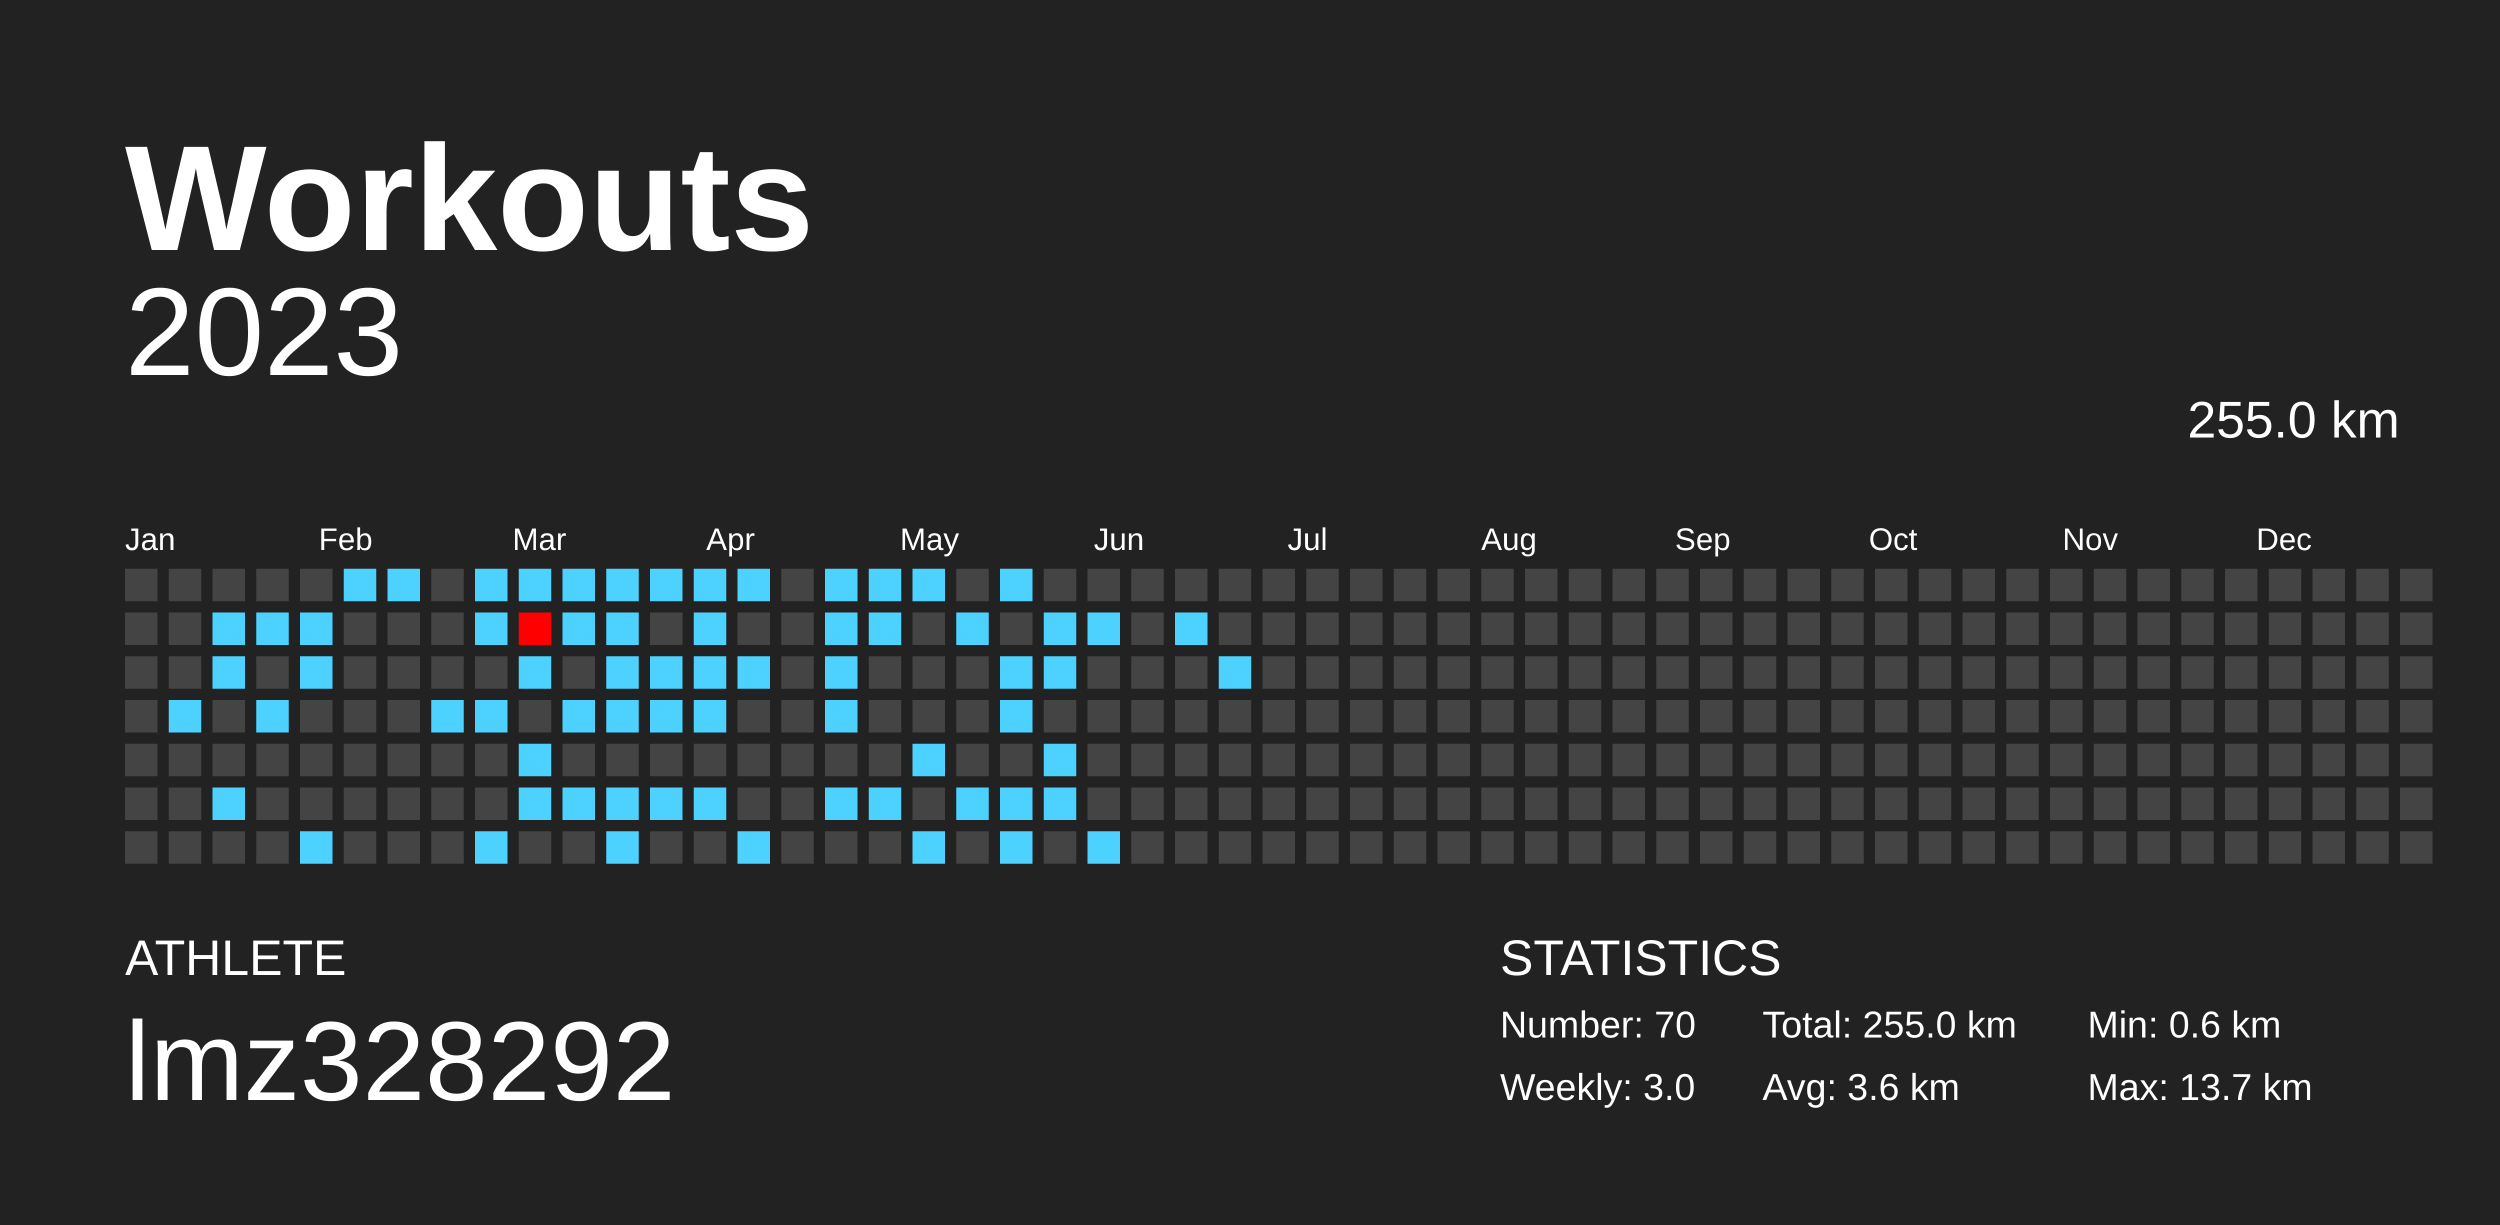
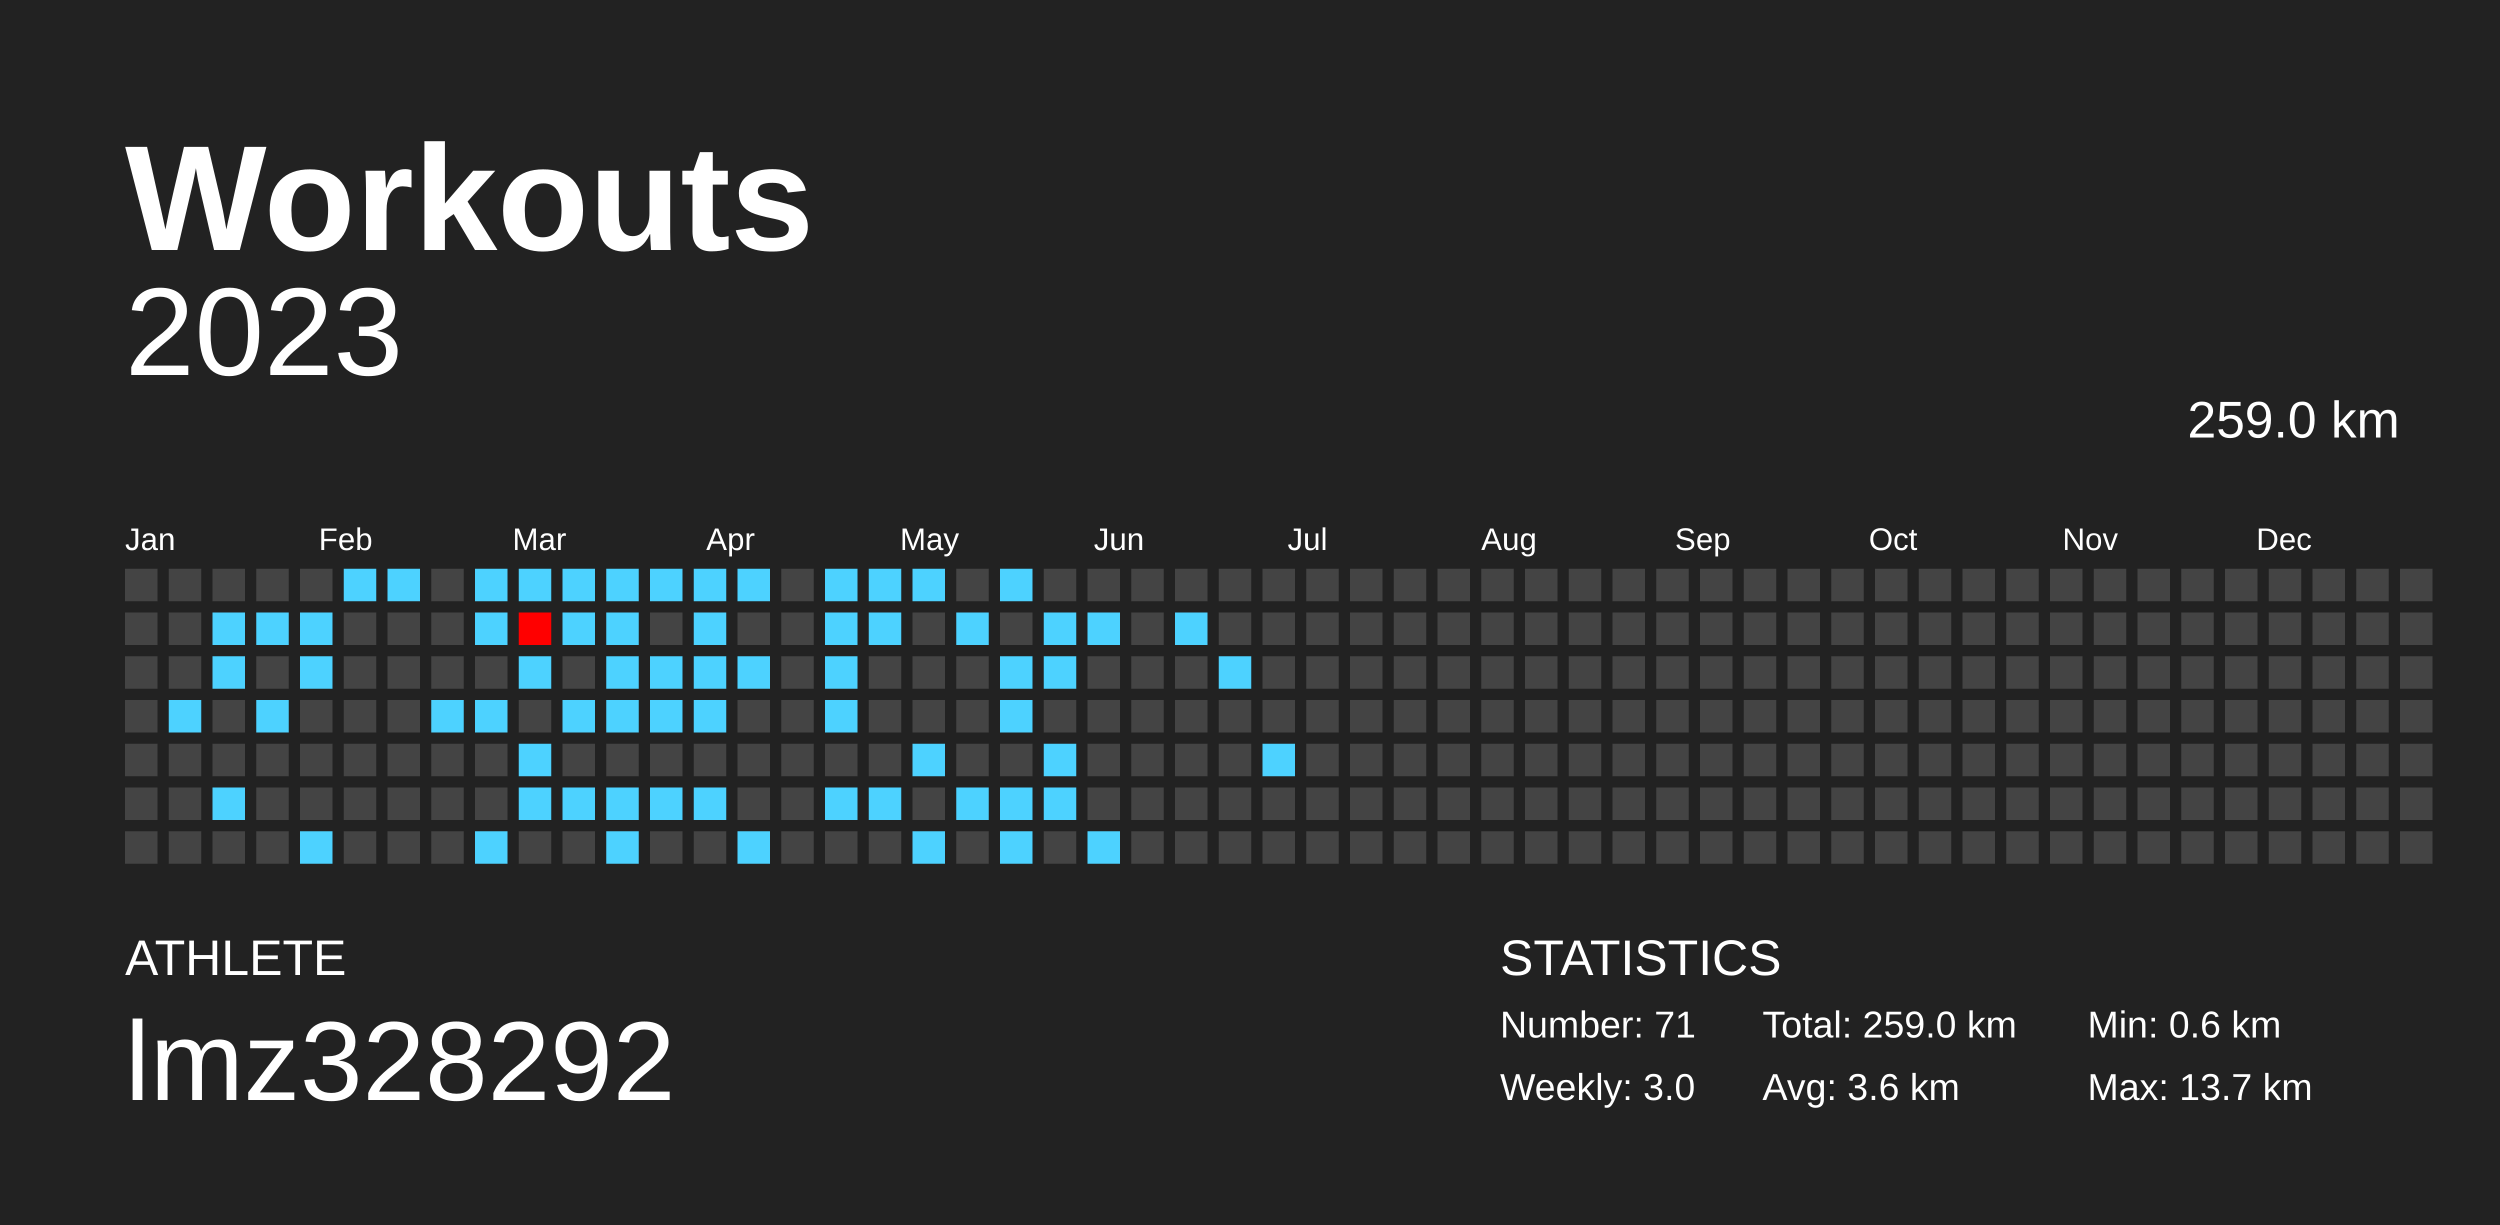
<svg xmlns="http://www.w3.org/2000/svg" baseProfile="full" height="98mm" version="1.1" viewBox="0,0,200,98" width="200mm">
  <defs />
  <rect fill="#222222" height="98" width="200" x="0" y="0" />
  <text fill="#FFFFFF" style="font-size:12px; font-family:Arial; font-weight:bold;" x="10" y="20">Workouts</text>
  <text fill="#FFFFFF" style="font-size:4px; font-family:Arial" x="10" y="78">ATHLETE</text>
  <text fill="#FFFFFF" style="font-size:9px; font-family:Arial" x="10" y="88">lmz328292</text>
  <text fill="#FFFFFF" style="font-size:4px; font-family:Arial" x="120" y="78">STATISTICS</text>
-   <text fill="#FFFFFF" style="font-size:3px; font-family:Arial" x="120" y="83">Number: 70</text>
+   <text fill="#FFFFFF" style="font-size:3px; font-family:Arial" x="120" y="83">Number: 71</text>
  <text fill="#FFFFFF" style="font-size:3px; font-family:Arial" x="120" y="88">Weekly: 3.0</text>
-   <text fill="#FFFFFF" style="font-size:3px; font-family:Arial" x="141" y="83">Total: 255.0 km</text>
+   <text fill="#FFFFFF" style="font-size:3px; font-family:Arial" x="141" y="83">Total: 259.0 km</text>
  <text fill="#FFFFFF" style="font-size:3px; font-family:Arial" x="141" y="88">Avg: 3.6 km</text>
  <text fill="#FFFFFF" style="font-size:3px; font-family:Arial" x="167" y="83">Min: 0.6 km</text>
  <text fill="#FFFFFF" style="font-size:3px; font-family:Arial" x="167" y="88">Max: 13.7 km</text>
  <text alignment-baseline="hanging" fill="#FFFFFF" style="font-size:10.0px; font-family:Arial;" x="10" y="30">2023</text>
-   <text alignment-baseline="hanging" fill="#FFFFFF" style="font-size:4.125px; font-family:Arial;" x="175" y="35">255.0 km</text>
+   <text alignment-baseline="hanging" fill="#FFFFFF" style="font-size:4.125px; font-family:Arial;" x="175" y="35">259.0 km</text>
  <text fill="#FFFFFF" style="font-size:2.5px; font-family:Arial" x="10.0" y="44">Jan</text>
  <text fill="#FFFFFF" style="font-size:2.5px; font-family:Arial" x="25.5" y="44">Feb</text>
  <text fill="#FFFFFF" style="font-size:2.5px; font-family:Arial" x="41.0" y="44">Mar</text>
  <text fill="#FFFFFF" style="font-size:2.5px; font-family:Arial" x="56.5" y="44">Apr</text>
  <text fill="#FFFFFF" style="font-size:2.5px; font-family:Arial" x="72.0" y="44">May</text>
  <text fill="#FFFFFF" style="font-size:2.5px; font-family:Arial" x="87.5" y="44">Jun</text>
  <text fill="#FFFFFF" style="font-size:2.5px; font-family:Arial" x="103.0" y="44">Jul</text>
  <text fill="#FFFFFF" style="font-size:2.5px; font-family:Arial" x="118.5" y="44">Aug</text>
  <text fill="#FFFFFF" style="font-size:2.5px; font-family:Arial" x="134.0" y="44">Sep</text>
  <text fill="#FFFFFF" style="font-size:2.5px; font-family:Arial" x="149.5" y="44">Oct</text>
  <text fill="#FFFFFF" style="font-size:2.5px; font-family:Arial" x="165.0" y="44">Nov</text>
  <text fill="#FFFFFF" style="font-size:2.5px; font-family:Arial" x="180.5" y="44">Dec</text>
  <rect fill="#444444" height="2.6" width="2.6" x="10.0" y="45.5" />
  <rect fill="#444444" height="2.6" width="2.6" x="10.0" y="49.0" />
  <rect fill="#444444" height="2.6" width="2.6" x="10.0" y="52.5" />
  <rect fill="#444444" height="2.6" width="2.6" x="10.0" y="56.0" />
  <rect fill="#444444" height="2.6" width="2.6" x="10.0" y="59.5" />
  <rect fill="#444444" height="2.6" width="2.6" x="10.0" y="63.0" />
  <rect fill="#444444" height="2.6" width="2.6" x="10.0" y="66.5" />
  <rect fill="#444444" height="2.6" width="2.6" x="13.5" y="45.5" />
  <rect fill="#444444" height="2.6" width="2.6" x="13.5" y="49.0" />
  <rect fill="#444444" height="2.6" width="2.6" x="13.5" y="52.5" />
  <rect fill="#4dd2ff" height="2.6" width="2.6" x="13.5" y="56.0" />
  <rect fill="#444444" height="2.6" width="2.6" x="13.5" y="59.5" />
  <rect fill="#444444" height="2.6" width="2.6" x="13.5" y="63.0" />
  <rect fill="#444444" height="2.6" width="2.6" x="13.5" y="66.5" />
  <rect fill="#444444" height="2.6" width="2.6" x="17.0" y="45.5" />
  <rect fill="#4dd2ff" height="2.6" width="2.6" x="17.0" y="49.0" />
  <rect fill="#4dd2ff" height="2.6" width="2.6" x="17.0" y="52.5" />
  <rect fill="#444444" height="2.6" width="2.6" x="17.0" y="56.0" />
  <rect fill="#444444" height="2.6" width="2.6" x="17.0" y="59.5" />
  <rect fill="#4dd2ff" height="2.6" width="2.6" x="17.0" y="63.0" />
  <rect fill="#444444" height="2.6" width="2.6" x="17.0" y="66.5" />
  <rect fill="#444444" height="2.6" width="2.6" x="20.5" y="45.5" />
  <rect fill="#4dd2ff" height="2.6" width="2.6" x="20.5" y="49.0" />
  <rect fill="#444444" height="2.6" width="2.6" x="20.5" y="52.5" />
  <rect fill="#4dd2ff" height="2.6" width="2.6" x="20.5" y="56.0" />
  <rect fill="#444444" height="2.6" width="2.6" x="20.5" y="59.5" />
  <rect fill="#444444" height="2.6" width="2.6" x="20.5" y="63.0" />
  <rect fill="#444444" height="2.6" width="2.6" x="20.5" y="66.5" />
  <rect fill="#444444" height="2.6" width="2.6" x="24.0" y="45.5" />
  <rect fill="#4dd2ff" height="2.6" width="2.6" x="24.0" y="49.0" />
  <rect fill="#4dd2ff" height="2.6" width="2.6" x="24.0" y="52.5" />
  <rect fill="#444444" height="2.6" width="2.6" x="24.0" y="56.0" />
  <rect fill="#444444" height="2.6" width="2.6" x="24.0" y="59.5" />
  <rect fill="#444444" height="2.6" width="2.6" x="24.0" y="63.0" />
  <rect fill="#4dd2ff" height="2.6" width="2.6" x="24.0" y="66.5" />
  <rect fill="#4dd2ff" height="2.6" width="2.6" x="27.5" y="45.5" />
  <rect fill="#444444" height="2.6" width="2.6" x="27.5" y="49.0" />
  <rect fill="#444444" height="2.6" width="2.6" x="27.5" y="52.5" />
  <rect fill="#444444" height="2.6" width="2.6" x="27.5" y="56.0" />
  <rect fill="#444444" height="2.6" width="2.6" x="27.5" y="59.5" />
  <rect fill="#444444" height="2.6" width="2.6" x="27.5" y="63.0" />
  <rect fill="#444444" height="2.6" width="2.6" x="27.5" y="66.5" />
  <rect fill="#4dd2ff" height="2.6" width="2.6" x="31.0" y="45.5" />
  <rect fill="#444444" height="2.6" width="2.6" x="31.0" y="49.0" />
  <rect fill="#444444" height="2.6" width="2.6" x="31.0" y="52.5" />
  <rect fill="#444444" height="2.6" width="2.6" x="31.0" y="56.0" />
  <rect fill="#444444" height="2.6" width="2.6" x="31.0" y="59.5" />
  <rect fill="#444444" height="2.6" width="2.6" x="31.0" y="63.0" />
  <rect fill="#444444" height="2.6" width="2.6" x="31.0" y="66.5" />
  <rect fill="#444444" height="2.6" width="2.6" x="34.5" y="45.5" />
  <rect fill="#444444" height="2.6" width="2.6" x="34.5" y="49.0" />
  <rect fill="#444444" height="2.6" width="2.6" x="34.5" y="52.5" />
  <rect fill="#4dd2ff" height="2.6" width="2.6" x="34.5" y="56.0" />
  <rect fill="#444444" height="2.6" width="2.6" x="34.5" y="59.5" />
  <rect fill="#444444" height="2.6" width="2.6" x="34.5" y="63.0" />
  <rect fill="#444444" height="2.6" width="2.6" x="34.5" y="66.5" />
  <rect fill="#4dd2ff" height="2.6" width="2.6" x="38.0" y="45.5" />
  <rect fill="#4dd2ff" height="2.6" width="2.6" x="38.0" y="49.0" />
  <rect fill="#444444" height="2.6" width="2.6" x="38.0" y="52.5" />
  <rect fill="#4dd2ff" height="2.6" width="2.6" x="38.0" y="56.0" />
  <rect fill="#444444" height="2.6" width="2.6" x="38.0" y="59.5" />
  <rect fill="#444444" height="2.6" width="2.6" x="38.0" y="63.0" />
  <rect fill="#4dd2ff" height="2.6" width="2.6" x="38.0" y="66.5" />
  <rect fill="#4dd2ff" height="2.6" width="2.6" x="41.5" y="45.5" />
  <rect fill="#ff0000" height="2.6" width="2.6" x="41.5" y="49.0" />
  <rect fill="#4dd2ff" height="2.6" width="2.6" x="41.5" y="52.5" />
  <rect fill="#444444" height="2.6" width="2.6" x="41.5" y="56.0" />
  <rect fill="#4dd2ff" height="2.6" width="2.6" x="41.5" y="59.5" />
  <rect fill="#4dd2ff" height="2.6" width="2.6" x="41.5" y="63.0" />
  <rect fill="#444444" height="2.6" width="2.6" x="41.5" y="66.5" />
  <rect fill="#4dd2ff" height="2.6" width="2.6" x="45.0" y="45.5" />
  <rect fill="#4dd2ff" height="2.6" width="2.6" x="45.0" y="49.0" />
  <rect fill="#444444" height="2.6" width="2.6" x="45.0" y="52.5" />
  <rect fill="#4dd2ff" height="2.6" width="2.6" x="45.0" y="56.0" />
  <rect fill="#444444" height="2.6" width="2.6" x="45.0" y="59.5" />
  <rect fill="#4dd2ff" height="2.6" width="2.6" x="45.0" y="63.0" />
  <rect fill="#444444" height="2.6" width="2.6" x="45.0" y="66.5" />
  <rect fill="#4dd2ff" height="2.6" width="2.6" x="48.5" y="45.5" />
  <rect fill="#4dd2ff" height="2.6" width="2.6" x="48.5" y="49.0" />
  <rect fill="#4dd2ff" height="2.6" width="2.6" x="48.5" y="52.5" />
  <rect fill="#4dd2ff" height="2.6" width="2.6" x="48.5" y="56.0" />
  <rect fill="#444444" height="2.6" width="2.6" x="48.5" y="59.5" />
  <rect fill="#4dd2ff" height="2.6" width="2.6" x="48.5" y="63.0" />
  <rect fill="#4dd2ff" height="2.6" width="2.6" x="48.5" y="66.5" />
  <rect fill="#4dd2ff" height="2.6" width="2.6" x="52.0" y="45.5" />
  <rect fill="#444444" height="2.6" width="2.6" x="52.0" y="49.0" />
  <rect fill="#4dd2ff" height="2.6" width="2.6" x="52.0" y="52.5" />
  <rect fill="#4dd2ff" height="2.6" width="2.6" x="52.0" y="56.0" />
  <rect fill="#444444" height="2.6" width="2.6" x="52.0" y="59.5" />
  <rect fill="#4dd2ff" height="2.6" width="2.6" x="52.0" y="63.0" />
  <rect fill="#444444" height="2.6" width="2.6" x="52.0" y="66.5" />
  <rect fill="#4dd2ff" height="2.6" width="2.6" x="55.5" y="45.5" />
  <rect fill="#4dd2ff" height="2.6" width="2.6" x="55.5" y="49.0" />
  <rect fill="#4dd2ff" height="2.6" width="2.6" x="55.5" y="52.5" />
  <rect fill="#4dd2ff" height="2.6" width="2.6" x="55.5" y="56.0" />
  <rect fill="#444444" height="2.6" width="2.6" x="55.5" y="59.5" />
  <rect fill="#4dd2ff" height="2.6" width="2.6" x="55.5" y="63.0" />
  <rect fill="#444444" height="2.6" width="2.6" x="55.5" y="66.5" />
  <rect fill="#4dd2ff" height="2.6" width="2.6" x="59.0" y="45.5" />
  <rect fill="#444444" height="2.6" width="2.6" x="59.0" y="49.0" />
  <rect fill="#4dd2ff" height="2.6" width="2.6" x="59.0" y="52.5" />
  <rect fill="#444444" height="2.6" width="2.6" x="59.0" y="56.0" />
  <rect fill="#444444" height="2.6" width="2.6" x="59.0" y="59.5" />
  <rect fill="#444444" height="2.6" width="2.6" x="59.0" y="63.0" />
  <rect fill="#4dd2ff" height="2.6" width="2.6" x="59.0" y="66.5" />
  <rect fill="#444444" height="2.6" width="2.6" x="62.5" y="45.5" />
  <rect fill="#444444" height="2.6" width="2.6" x="62.5" y="49.0" />
  <rect fill="#444444" height="2.6" width="2.6" x="62.5" y="52.5" />
  <rect fill="#444444" height="2.6" width="2.6" x="62.5" y="56.0" />
  <rect fill="#444444" height="2.6" width="2.6" x="62.5" y="59.5" />
  <rect fill="#444444" height="2.6" width="2.6" x="62.5" y="63.0" />
  <rect fill="#444444" height="2.6" width="2.6" x="62.5" y="66.5" />
  <rect fill="#4dd2ff" height="2.6" width="2.6" x="66.0" y="45.5" />
  <rect fill="#4dd2ff" height="2.6" width="2.6" x="66.0" y="49.0" />
  <rect fill="#4dd2ff" height="2.6" width="2.6" x="66.0" y="52.5" />
  <rect fill="#4dd2ff" height="2.6" width="2.6" x="66.0" y="56.0" />
  <rect fill="#444444" height="2.6" width="2.6" x="66.0" y="59.5" />
  <rect fill="#4dd2ff" height="2.6" width="2.6" x="66.0" y="63.0" />
  <rect fill="#444444" height="2.6" width="2.6" x="66.0" y="66.5" />
  <rect fill="#4dd2ff" height="2.6" width="2.6" x="69.5" y="45.5" />
  <rect fill="#4dd2ff" height="2.6" width="2.6" x="69.5" y="49.0" />
  <rect fill="#444444" height="2.6" width="2.6" x="69.5" y="52.5" />
  <rect fill="#444444" height="2.6" width="2.6" x="69.5" y="56.0" />
  <rect fill="#444444" height="2.6" width="2.6" x="69.5" y="59.5" />
  <rect fill="#4dd2ff" height="2.6" width="2.6" x="69.5" y="63.0" />
  <rect fill="#444444" height="2.6" width="2.6" x="69.5" y="66.5" />
  <rect fill="#4dd2ff" height="2.6" width="2.6" x="73.0" y="45.5" />
  <rect fill="#444444" height="2.6" width="2.6" x="73.0" y="49.0" />
  <rect fill="#444444" height="2.6" width="2.6" x="73.0" y="52.5" />
  <rect fill="#444444" height="2.6" width="2.6" x="73.0" y="56.0" />
  <rect fill="#4dd2ff" height="2.6" width="2.6" x="73.0" y="59.5" />
  <rect fill="#444444" height="2.6" width="2.6" x="73.0" y="63.0" />
  <rect fill="#4dd2ff" height="2.6" width="2.6" x="73.0" y="66.5" />
  <rect fill="#444444" height="2.6" width="2.6" x="76.5" y="45.5" />
  <rect fill="#4dd2ff" height="2.6" width="2.6" x="76.5" y="49.0" />
  <rect fill="#444444" height="2.6" width="2.6" x="76.5" y="52.5" />
  <rect fill="#444444" height="2.6" width="2.6" x="76.5" y="56.0" />
  <rect fill="#444444" height="2.6" width="2.6" x="76.5" y="59.5" />
  <rect fill="#4dd2ff" height="2.6" width="2.6" x="76.5" y="63.0" />
  <rect fill="#444444" height="2.6" width="2.6" x="76.5" y="66.5" />
  <rect fill="#4dd2ff" height="2.6" width="2.6" x="80.0" y="45.5" />
  <rect fill="#444444" height="2.6" width="2.6" x="80.0" y="49.0" />
  <rect fill="#4dd2ff" height="2.6" width="2.6" x="80.0" y="52.5" />
  <rect fill="#4dd2ff" height="2.6" width="2.6" x="80.0" y="56.0" />
  <rect fill="#444444" height="2.6" width="2.6" x="80.0" y="59.5" />
  <rect fill="#4dd2ff" height="2.6" width="2.6" x="80.0" y="63.0" />
  <rect fill="#4dd2ff" height="2.6" width="2.6" x="80.0" y="66.5" />
  <rect fill="#444444" height="2.6" width="2.6" x="83.5" y="45.5" />
  <rect fill="#4dd2ff" height="2.6" width="2.6" x="83.5" y="49.0" />
  <rect fill="#4dd2ff" height="2.6" width="2.6" x="83.5" y="52.5" />
  <rect fill="#444444" height="2.6" width="2.6" x="83.5" y="56.0" />
  <rect fill="#4dd2ff" height="2.6" width="2.6" x="83.5" y="59.5" />
  <rect fill="#4dd2ff" height="2.6" width="2.6" x="83.5" y="63.0" />
  <rect fill="#444444" height="2.6" width="2.6" x="83.5" y="66.5" />
  <rect fill="#444444" height="2.6" width="2.6" x="87.0" y="45.5" />
  <rect fill="#4dd2ff" height="2.6" width="2.6" x="87.0" y="49.0" />
  <rect fill="#444444" height="2.6" width="2.6" x="87.0" y="52.5" />
  <rect fill="#444444" height="2.6" width="2.6" x="87.0" y="56.0" />
  <rect fill="#444444" height="2.6" width="2.6" x="87.0" y="59.5" />
  <rect fill="#444444" height="2.6" width="2.6" x="87.0" y="63.0" />
  <rect fill="#4dd2ff" height="2.6" width="2.6" x="87.0" y="66.5" />
  <rect fill="#444444" height="2.6" width="2.6" x="90.5" y="45.5" />
  <rect fill="#444444" height="2.6" width="2.6" x="90.5" y="49.0" />
  <rect fill="#444444" height="2.6" width="2.6" x="90.5" y="52.5" />
  <rect fill="#444444" height="2.6" width="2.6" x="90.5" y="56.0" />
  <rect fill="#444444" height="2.6" width="2.6" x="90.5" y="59.5" />
  <rect fill="#444444" height="2.6" width="2.6" x="90.5" y="63.0" />
  <rect fill="#444444" height="2.6" width="2.6" x="90.5" y="66.5" />
  <rect fill="#444444" height="2.6" width="2.6" x="94.0" y="45.5" />
  <rect fill="#4dd2ff" height="2.6" width="2.6" x="94.0" y="49.0" />
  <rect fill="#444444" height="2.6" width="2.6" x="94.0" y="52.5" />
  <rect fill="#444444" height="2.6" width="2.6" x="94.0" y="56.0" />
  <rect fill="#444444" height="2.6" width="2.6" x="94.0" y="59.5" />
  <rect fill="#444444" height="2.6" width="2.6" x="94.0" y="63.0" />
  <rect fill="#444444" height="2.6" width="2.6" x="94.0" y="66.5" />
  <rect fill="#444444" height="2.6" width="2.6" x="97.5" y="45.5" />
  <rect fill="#444444" height="2.6" width="2.6" x="97.5" y="49.0" />
  <rect fill="#4dd2ff" height="2.6" width="2.6" x="97.5" y="52.5" />
  <rect fill="#444444" height="2.6" width="2.6" x="97.5" y="56.0" />
  <rect fill="#444444" height="2.6" width="2.6" x="97.5" y="59.5" />
  <rect fill="#444444" height="2.6" width="2.6" x="97.5" y="63.0" />
  <rect fill="#444444" height="2.6" width="2.6" x="97.5" y="66.5" />
  <rect fill="#444444" height="2.6" width="2.6" x="101.0" y="45.5" />
  <rect fill="#444444" height="2.6" width="2.6" x="101.0" y="49.0" />
  <rect fill="#444444" height="2.6" width="2.6" x="101.0" y="52.5" />
  <rect fill="#444444" height="2.6" width="2.6" x="101.0" y="56.0" />
-   <rect fill="#444444" height="2.6" width="2.6" x="101.0" y="59.5" />
+   <rect fill="#4dd2ff" height="2.6" width="2.6" x="101.0" y="59.5" />
  <rect fill="#444444" height="2.6" width="2.6" x="101.0" y="63.0" />
  <rect fill="#444444" height="2.6" width="2.6" x="101.0" y="66.5" />
  <rect fill="#444444" height="2.6" width="2.6" x="104.5" y="45.5" />
  <rect fill="#444444" height="2.6" width="2.6" x="104.5" y="49.0" />
  <rect fill="#444444" height="2.6" width="2.6" x="104.5" y="52.5" />
  <rect fill="#444444" height="2.6" width="2.6" x="104.5" y="56.0" />
  <rect fill="#444444" height="2.6" width="2.6" x="104.5" y="59.5" />
  <rect fill="#444444" height="2.6" width="2.6" x="104.5" y="63.0" />
  <rect fill="#444444" height="2.6" width="2.6" x="104.5" y="66.5" />
  <rect fill="#444444" height="2.6" width="2.6" x="108.0" y="45.5" />
  <rect fill="#444444" height="2.6" width="2.6" x="108.0" y="49.0" />
  <rect fill="#444444" height="2.6" width="2.6" x="108.0" y="52.5" />
  <rect fill="#444444" height="2.6" width="2.6" x="108.0" y="56.0" />
  <rect fill="#444444" height="2.6" width="2.6" x="108.0" y="59.5" />
  <rect fill="#444444" height="2.6" width="2.6" x="108.0" y="63.0" />
  <rect fill="#444444" height="2.6" width="2.6" x="108.0" y="66.5" />
  <rect fill="#444444" height="2.6" width="2.6" x="111.5" y="45.5" />
  <rect fill="#444444" height="2.6" width="2.6" x="111.5" y="49.0" />
  <rect fill="#444444" height="2.6" width="2.6" x="111.5" y="52.5" />
  <rect fill="#444444" height="2.6" width="2.6" x="111.5" y="56.0" />
  <rect fill="#444444" height="2.6" width="2.6" x="111.5" y="59.5" />
  <rect fill="#444444" height="2.6" width="2.6" x="111.5" y="63.0" />
  <rect fill="#444444" height="2.6" width="2.6" x="111.5" y="66.5" />
  <rect fill="#444444" height="2.6" width="2.6" x="115.0" y="45.5" />
  <rect fill="#444444" height="2.6" width="2.6" x="115.0" y="49.0" />
  <rect fill="#444444" height="2.6" width="2.6" x="115.0" y="52.5" />
  <rect fill="#444444" height="2.6" width="2.6" x="115.0" y="56.0" />
  <rect fill="#444444" height="2.6" width="2.6" x="115.0" y="59.5" />
  <rect fill="#444444" height="2.6" width="2.6" x="115.0" y="63.0" />
  <rect fill="#444444" height="2.6" width="2.6" x="115.0" y="66.5" />
  <rect fill="#444444" height="2.6" width="2.6" x="118.5" y="45.5" />
  <rect fill="#444444" height="2.6" width="2.6" x="118.5" y="49.0" />
  <rect fill="#444444" height="2.6" width="2.6" x="118.5" y="52.5" />
  <rect fill="#444444" height="2.6" width="2.6" x="118.5" y="56.0" />
  <rect fill="#444444" height="2.6" width="2.6" x="118.5" y="59.5" />
  <rect fill="#444444" height="2.6" width="2.6" x="118.5" y="63.0" />
  <rect fill="#444444" height="2.6" width="2.6" x="118.5" y="66.5" />
  <rect fill="#444444" height="2.6" width="2.6" x="122.0" y="45.5" />
  <rect fill="#444444" height="2.6" width="2.6" x="122.0" y="49.0" />
  <rect fill="#444444" height="2.6" width="2.6" x="122.0" y="52.5" />
  <rect fill="#444444" height="2.6" width="2.6" x="122.0" y="56.0" />
  <rect fill="#444444" height="2.6" width="2.6" x="122.0" y="59.5" />
  <rect fill="#444444" height="2.6" width="2.6" x="122.0" y="63.0" />
  <rect fill="#444444" height="2.6" width="2.6" x="122.0" y="66.5" />
  <rect fill="#444444" height="2.6" width="2.6" x="125.5" y="45.5" />
  <rect fill="#444444" height="2.6" width="2.6" x="125.5" y="49.0" />
  <rect fill="#444444" height="2.6" width="2.6" x="125.5" y="52.5" />
  <rect fill="#444444" height="2.6" width="2.6" x="125.5" y="56.0" />
  <rect fill="#444444" height="2.6" width="2.6" x="125.5" y="59.5" />
  <rect fill="#444444" height="2.6" width="2.6" x="125.5" y="63.0" />
  <rect fill="#444444" height="2.6" width="2.6" x="125.5" y="66.5" />
  <rect fill="#444444" height="2.6" width="2.6" x="129.0" y="45.5" />
  <rect fill="#444444" height="2.6" width="2.6" x="129.0" y="49.0" />
  <rect fill="#444444" height="2.6" width="2.6" x="129.0" y="52.5" />
  <rect fill="#444444" height="2.6" width="2.6" x="129.0" y="56.0" />
  <rect fill="#444444" height="2.6" width="2.6" x="129.0" y="59.5" />
  <rect fill="#444444" height="2.6" width="2.6" x="129.0" y="63.0" />
  <rect fill="#444444" height="2.6" width="2.6" x="129.0" y="66.5" />
  <rect fill="#444444" height="2.6" width="2.6" x="132.5" y="45.5" />
  <rect fill="#444444" height="2.6" width="2.6" x="132.5" y="49.0" />
  <rect fill="#444444" height="2.6" width="2.6" x="132.5" y="52.5" />
  <rect fill="#444444" height="2.6" width="2.6" x="132.5" y="56.0" />
  <rect fill="#444444" height="2.6" width="2.6" x="132.5" y="59.5" />
  <rect fill="#444444" height="2.6" width="2.6" x="132.5" y="63.0" />
  <rect fill="#444444" height="2.6" width="2.6" x="132.5" y="66.5" />
  <rect fill="#444444" height="2.6" width="2.6" x="136.0" y="45.5" />
  <rect fill="#444444" height="2.6" width="2.6" x="136.0" y="49.0" />
  <rect fill="#444444" height="2.6" width="2.6" x="136.0" y="52.5" />
  <rect fill="#444444" height="2.6" width="2.6" x="136.0" y="56.0" />
  <rect fill="#444444" height="2.6" width="2.6" x="136.0" y="59.5" />
  <rect fill="#444444" height="2.6" width="2.6" x="136.0" y="63.0" />
  <rect fill="#444444" height="2.6" width="2.6" x="136.0" y="66.5" />
  <rect fill="#444444" height="2.6" width="2.6" x="139.5" y="45.5" />
  <rect fill="#444444" height="2.6" width="2.6" x="139.5" y="49.0" />
  <rect fill="#444444" height="2.6" width="2.6" x="139.5" y="52.5" />
  <rect fill="#444444" height="2.6" width="2.6" x="139.5" y="56.0" />
  <rect fill="#444444" height="2.6" width="2.6" x="139.5" y="59.5" />
  <rect fill="#444444" height="2.6" width="2.6" x="139.5" y="63.0" />
  <rect fill="#444444" height="2.6" width="2.6" x="139.5" y="66.5" />
  <rect fill="#444444" height="2.6" width="2.6" x="143.0" y="45.5" />
  <rect fill="#444444" height="2.6" width="2.6" x="143.0" y="49.0" />
  <rect fill="#444444" height="2.6" width="2.6" x="143.0" y="52.5" />
  <rect fill="#444444" height="2.6" width="2.6" x="143.0" y="56.0" />
  <rect fill="#444444" height="2.6" width="2.6" x="143.0" y="59.5" />
  <rect fill="#444444" height="2.6" width="2.6" x="143.0" y="63.0" />
  <rect fill="#444444" height="2.6" width="2.6" x="143.0" y="66.5" />
  <rect fill="#444444" height="2.6" width="2.6" x="146.5" y="45.5" />
  <rect fill="#444444" height="2.6" width="2.6" x="146.5" y="49.0" />
  <rect fill="#444444" height="2.6" width="2.6" x="146.5" y="52.5" />
  <rect fill="#444444" height="2.6" width="2.6" x="146.5" y="56.0" />
  <rect fill="#444444" height="2.6" width="2.6" x="146.5" y="59.5" />
  <rect fill="#444444" height="2.6" width="2.6" x="146.5" y="63.0" />
  <rect fill="#444444" height="2.6" width="2.6" x="146.5" y="66.5" />
  <rect fill="#444444" height="2.6" width="2.6" x="150.0" y="45.5" />
  <rect fill="#444444" height="2.6" width="2.6" x="150.0" y="49.0" />
  <rect fill="#444444" height="2.6" width="2.6" x="150.0" y="52.5" />
  <rect fill="#444444" height="2.6" width="2.6" x="150.0" y="56.0" />
  <rect fill="#444444" height="2.6" width="2.6" x="150.0" y="59.5" />
  <rect fill="#444444" height="2.6" width="2.6" x="150.0" y="63.0" />
  <rect fill="#444444" height="2.6" width="2.6" x="150.0" y="66.5" />
  <rect fill="#444444" height="2.6" width="2.6" x="153.5" y="45.5" />
  <rect fill="#444444" height="2.6" width="2.6" x="153.5" y="49.0" />
  <rect fill="#444444" height="2.6" width="2.6" x="153.5" y="52.5" />
  <rect fill="#444444" height="2.6" width="2.6" x="153.5" y="56.0" />
  <rect fill="#444444" height="2.6" width="2.6" x="153.5" y="59.5" />
  <rect fill="#444444" height="2.6" width="2.6" x="153.5" y="63.0" />
  <rect fill="#444444" height="2.6" width="2.6" x="153.5" y="66.5" />
  <rect fill="#444444" height="2.6" width="2.6" x="157.0" y="45.5" />
  <rect fill="#444444" height="2.6" width="2.6" x="157.0" y="49.0" />
  <rect fill="#444444" height="2.6" width="2.6" x="157.0" y="52.5" />
  <rect fill="#444444" height="2.6" width="2.6" x="157.0" y="56.0" />
  <rect fill="#444444" height="2.6" width="2.6" x="157.0" y="59.5" />
  <rect fill="#444444" height="2.6" width="2.6" x="157.0" y="63.0" />
  <rect fill="#444444" height="2.6" width="2.6" x="157.0" y="66.5" />
  <rect fill="#444444" height="2.6" width="2.6" x="160.5" y="45.5" />
  <rect fill="#444444" height="2.6" width="2.6" x="160.5" y="49.0" />
  <rect fill="#444444" height="2.6" width="2.6" x="160.5" y="52.5" />
  <rect fill="#444444" height="2.6" width="2.6" x="160.5" y="56.0" />
  <rect fill="#444444" height="2.6" width="2.6" x="160.5" y="59.5" />
  <rect fill="#444444" height="2.6" width="2.6" x="160.5" y="63.0" />
  <rect fill="#444444" height="2.6" width="2.6" x="160.5" y="66.5" />
  <rect fill="#444444" height="2.6" width="2.6" x="164.0" y="45.5" />
  <rect fill="#444444" height="2.6" width="2.6" x="164.0" y="49.0" />
  <rect fill="#444444" height="2.6" width="2.6" x="164.0" y="52.5" />
  <rect fill="#444444" height="2.6" width="2.6" x="164.0" y="56.0" />
  <rect fill="#444444" height="2.6" width="2.6" x="164.0" y="59.5" />
  <rect fill="#444444" height="2.6" width="2.6" x="164.0" y="63.0" />
  <rect fill="#444444" height="2.6" width="2.6" x="164.0" y="66.5" />
  <rect fill="#444444" height="2.6" width="2.6" x="167.5" y="45.5" />
  <rect fill="#444444" height="2.6" width="2.6" x="167.5" y="49.0" />
  <rect fill="#444444" height="2.6" width="2.6" x="167.5" y="52.5" />
  <rect fill="#444444" height="2.6" width="2.6" x="167.5" y="56.0" />
  <rect fill="#444444" height="2.6" width="2.6" x="167.5" y="59.5" />
  <rect fill="#444444" height="2.6" width="2.6" x="167.5" y="63.0" />
  <rect fill="#444444" height="2.6" width="2.6" x="167.5" y="66.5" />
  <rect fill="#444444" height="2.6" width="2.6" x="171.0" y="45.5" />
  <rect fill="#444444" height="2.6" width="2.6" x="171.0" y="49.0" />
  <rect fill="#444444" height="2.6" width="2.6" x="171.0" y="52.5" />
  <rect fill="#444444" height="2.6" width="2.6" x="171.0" y="56.0" />
  <rect fill="#444444" height="2.6" width="2.6" x="171.0" y="59.5" />
  <rect fill="#444444" height="2.6" width="2.6" x="171.0" y="63.0" />
  <rect fill="#444444" height="2.6" width="2.6" x="171.0" y="66.5" />
  <rect fill="#444444" height="2.6" width="2.6" x="174.5" y="45.5" />
  <rect fill="#444444" height="2.6" width="2.6" x="174.5" y="49.0" />
  <rect fill="#444444" height="2.6" width="2.6" x="174.5" y="52.5" />
  <rect fill="#444444" height="2.6" width="2.6" x="174.5" y="56.0" />
  <rect fill="#444444" height="2.6" width="2.6" x="174.5" y="59.5" />
  <rect fill="#444444" height="2.6" width="2.6" x="174.5" y="63.0" />
  <rect fill="#444444" height="2.6" width="2.6" x="174.5" y="66.5" />
  <rect fill="#444444" height="2.6" width="2.6" x="178.0" y="45.5" />
  <rect fill="#444444" height="2.6" width="2.6" x="178.0" y="49.0" />
  <rect fill="#444444" height="2.6" width="2.6" x="178.0" y="52.5" />
  <rect fill="#444444" height="2.6" width="2.6" x="178.0" y="56.0" />
  <rect fill="#444444" height="2.6" width="2.6" x="178.0" y="59.5" />
  <rect fill="#444444" height="2.6" width="2.6" x="178.0" y="63.0" />
  <rect fill="#444444" height="2.6" width="2.6" x="178.0" y="66.5" />
  <rect fill="#444444" height="2.6" width="2.6" x="181.5" y="45.5" />
  <rect fill="#444444" height="2.6" width="2.6" x="181.5" y="49.0" />
  <rect fill="#444444" height="2.6" width="2.6" x="181.5" y="52.5" />
  <rect fill="#444444" height="2.6" width="2.6" x="181.5" y="56.0" />
  <rect fill="#444444" height="2.6" width="2.6" x="181.5" y="59.5" />
  <rect fill="#444444" height="2.6" width="2.6" x="181.5" y="63.0" />
  <rect fill="#444444" height="2.6" width="2.6" x="181.5" y="66.5" />
  <rect fill="#444444" height="2.6" width="2.6" x="185.0" y="45.5" />
  <rect fill="#444444" height="2.6" width="2.6" x="185.0" y="49.0" />
  <rect fill="#444444" height="2.6" width="2.6" x="185.0" y="52.5" />
  <rect fill="#444444" height="2.6" width="2.6" x="185.0" y="56.0" />
  <rect fill="#444444" height="2.6" width="2.6" x="185.0" y="59.5" />
  <rect fill="#444444" height="2.6" width="2.6" x="185.0" y="63.0" />
  <rect fill="#444444" height="2.6" width="2.6" x="185.0" y="66.5" />
  <rect fill="#444444" height="2.6" width="2.6" x="188.5" y="45.5" />
  <rect fill="#444444" height="2.6" width="2.6" x="188.5" y="49.0" />
  <rect fill="#444444" height="2.6" width="2.6" x="188.5" y="52.5" />
  <rect fill="#444444" height="2.6" width="2.6" x="188.5" y="56.0" />
  <rect fill="#444444" height="2.6" width="2.6" x="188.5" y="59.5" />
  <rect fill="#444444" height="2.6" width="2.6" x="188.5" y="63.0" />
  <rect fill="#444444" height="2.6" width="2.6" x="188.5" y="66.5" />
  <rect fill="#444444" height="2.6" width="2.6" x="192.0" y="45.5" />
  <rect fill="#444444" height="2.6" width="2.6" x="192.0" y="49.0" />
  <rect fill="#444444" height="2.6" width="2.6" x="192.0" y="52.5" />
  <rect fill="#444444" height="2.6" width="2.6" x="192.0" y="56.0" />
  <rect fill="#444444" height="2.6" width="2.6" x="192.0" y="59.5" />
  <rect fill="#444444" height="2.6" width="2.6" x="192.0" y="63.0" />
  <rect fill="#444444" height="2.6" width="2.6" x="192.0" y="66.5" />
</svg>
